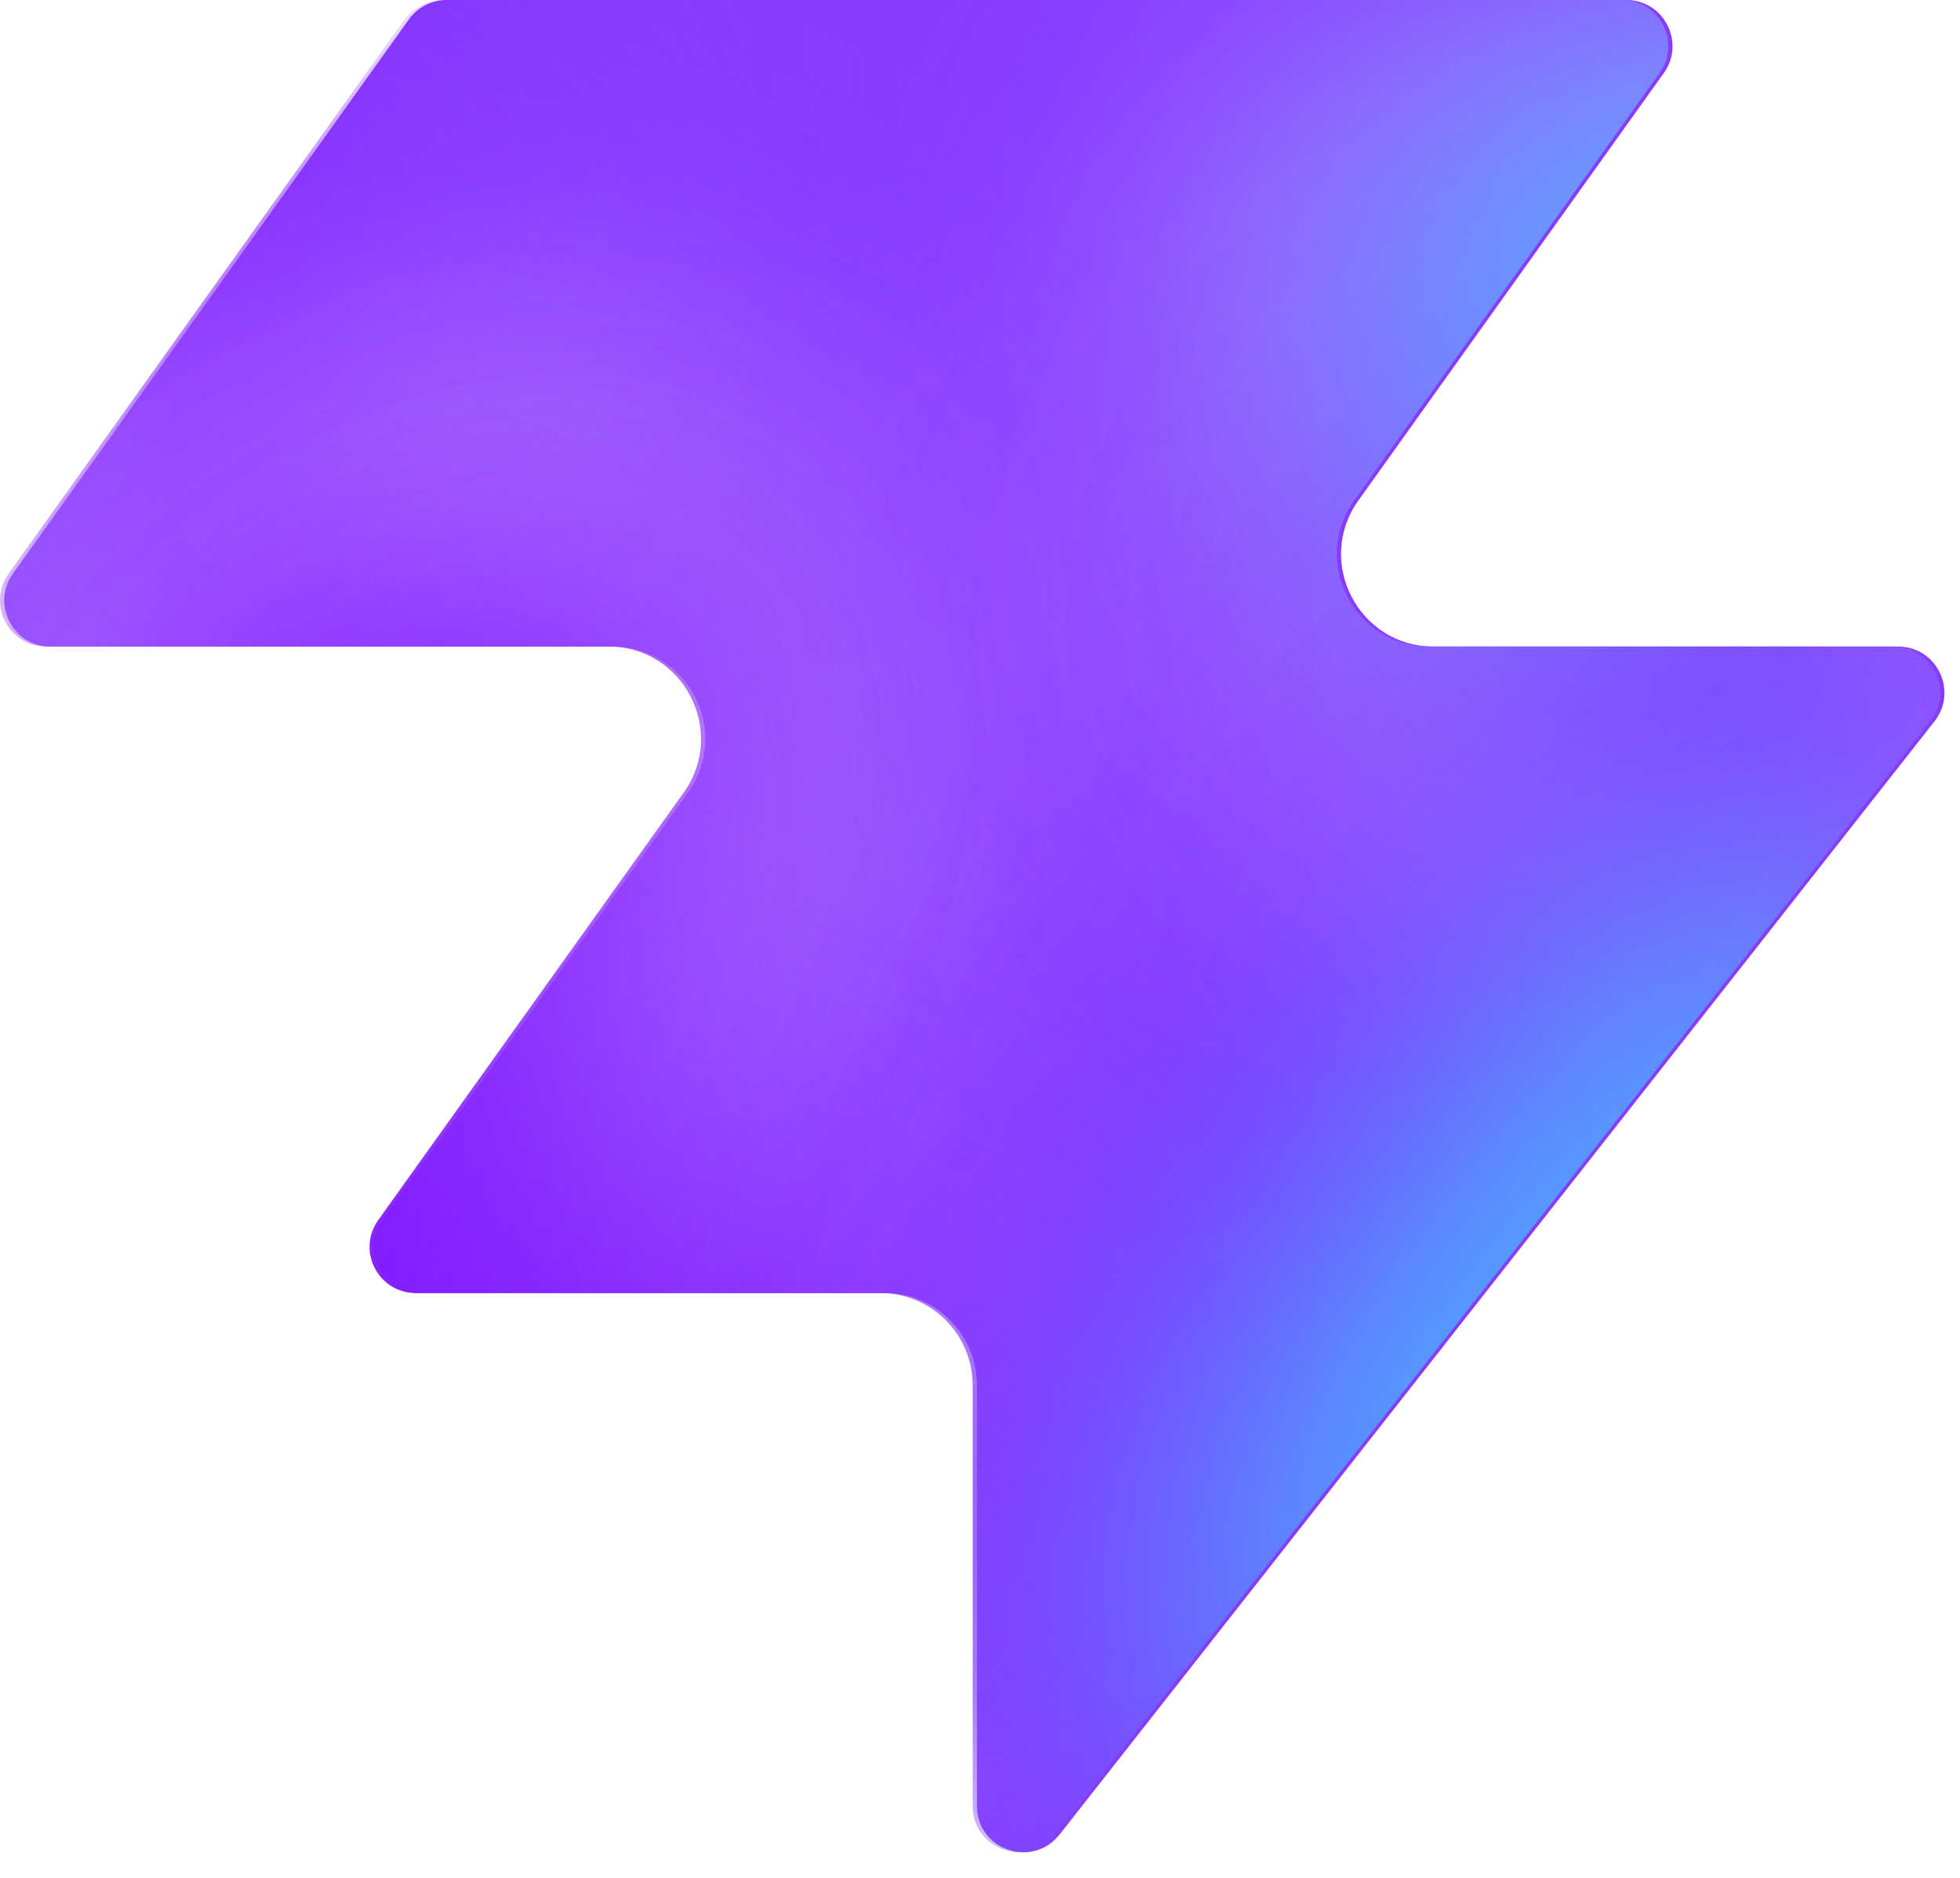
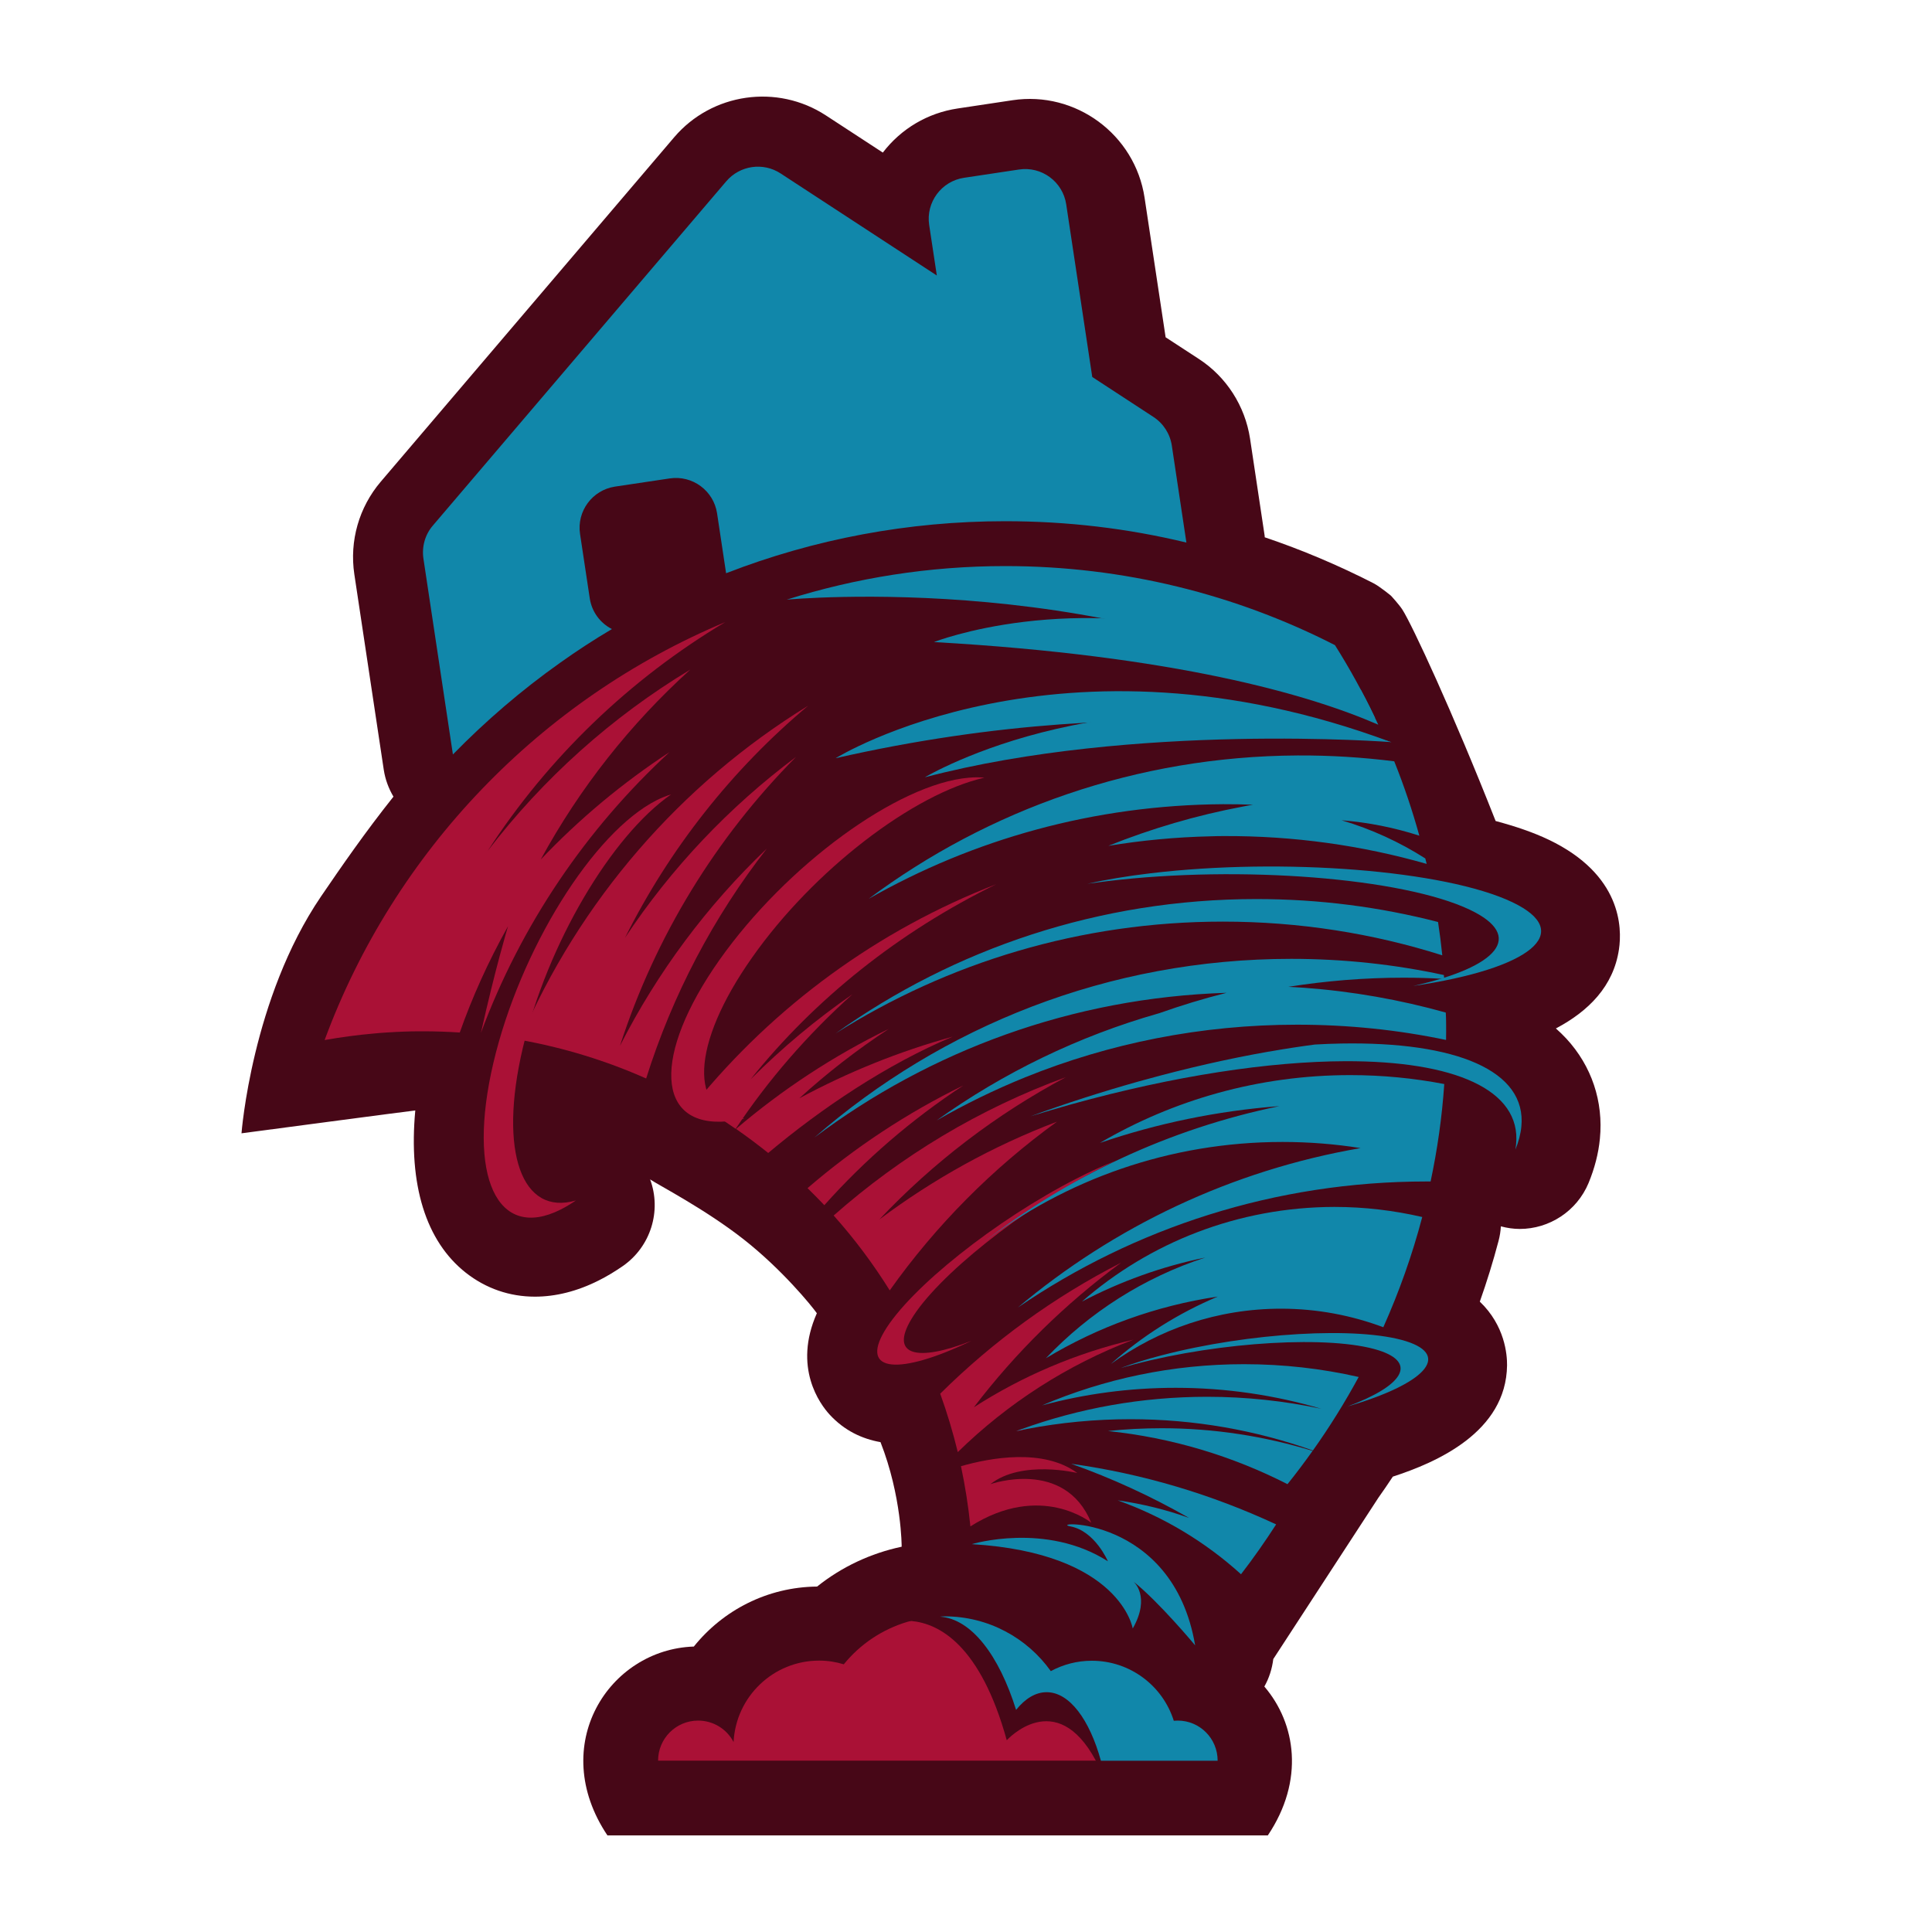
- <svg xmlns="http://www.w3.org/2000/svg" width="48" height="46" fill="none" viewBox="0 0 48 46">
-   <path fill="#863bff" d="M25.946 44.938c-.664.845-2.021.375-2.021-.698V33.937a2.26 2.26 0 0 0-2.262-2.262H10.287c-.92 0-1.456-1.04-.92-1.788l7.48-10.471c1.07-1.497 0-3.578-1.842-3.578H1.237c-.92 0-1.456-1.04-.92-1.788L10.013.474c.214-.297.556-.474.92-.474h28.894c.92 0 1.456 1.04.92 1.788l-7.48 10.471c-1.07 1.498 0 3.579 1.842 3.579h11.377c.943 0 1.473 1.088.89 1.83L25.947 44.94z" style="fill:#863bff;fill:color(display-p3 .525 .23 1);fill-opacity:1" />
-   <mask id="a" width="48" height="46" x="0" y="0" maskUnits="userSpaceOnUse" style="mask-type:alpha">
-     <path fill="#000" d="M25.842 44.938c-.664.844-2.021.375-2.021-.698V33.937a2.26 2.26 0 0 0-2.262-2.262H10.183c-.92 0-1.456-1.04-.92-1.788l7.48-10.471c1.07-1.498 0-3.579-1.842-3.579H1.133c-.92 0-1.456-1.04-.92-1.787L9.91.473c.214-.297.556-.474.92-.474h28.894c.92 0 1.456 1.04.92 1.788l-7.48 10.471c-1.07 1.498 0 3.578 1.842 3.578h11.377c.943 0 1.473 1.088.89 1.832L25.843 44.94z" style="fill:#000;fill-opacity:1" />
-   </mask>
-   <g mask="url(#a)">
-     <g filter="url(#b)">
-       <ellipse cx="5.508" cy="14.704" fill="#ede6ff" rx="5.508" ry="14.704" style="fill:#ede6ff;fill:color(display-p3 .927 .903 1);fill-opacity:1" transform="matrix(.00324 1 1 -.00324 -4.47 31.516)" />
-     </g>
-     <g filter="url(#c)">
-       <ellipse cx="10.399" cy="29.851" fill="#ede6ff" rx="10.399" ry="29.851" style="fill:#ede6ff;fill:color(display-p3 .927 .903 1);fill-opacity:1" transform="matrix(.00324 1 1 -.00324 -39.328 7.883)" />
-     </g>
-     <g filter="url(#d)">
-       <ellipse cx="5.508" cy="30.487" fill="#7e14ff" rx="5.508" ry="30.487" style="fill:#7e14ff;fill:color(display-p3 .492 .077 1);fill-opacity:1" transform="rotate(89.814 -25.913 -14.639)scale(1 -1)" />
-     </g>
-     <g filter="url(#e)">
-       <ellipse cx="5.508" cy="30.599" fill="#7e14ff" rx="5.508" ry="30.599" style="fill:#7e14ff;fill:color(display-p3 .492 .077 1);fill-opacity:1" transform="rotate(89.814 -32.644 -3.334)scale(1 -1)" />
-     </g>
-     <g filter="url(#f)">
-       <ellipse cx="5.508" cy="30.599" fill="#7e14ff" rx="5.508" ry="30.599" style="fill:#7e14ff;fill:color(display-p3 .492 .077 1);fill-opacity:1" transform="matrix(.00324 1 1 -.00324 -34.34 30.47)" />
-     </g>
-     <g filter="url(#g)">
-       <ellipse cx="14.072" cy="22.078" fill="#ede6ff" rx="14.072" ry="22.078" style="fill:#ede6ff;fill:color(display-p3 .927 .903 1);fill-opacity:1" transform="rotate(93.35 24.506 48.493)scale(-1 1)" />
-     </g>
-     <g filter="url(#h)">
-       <ellipse cx="3.47" cy="21.501" fill="#7e14ff" rx="3.47" ry="21.501" style="fill:#7e14ff;fill:color(display-p3 .492 .077 1);fill-opacity:1" transform="rotate(89.009 28.708 47.59)scale(-1 1)" />
-     </g>
-     <g filter="url(#i)">
-       <ellipse cx="3.47" cy="21.501" fill="#7e14ff" rx="3.47" ry="21.501" style="fill:#7e14ff;fill:color(display-p3 .492 .077 1);fill-opacity:1" transform="rotate(89.009 28.708 47.59)scale(-1 1)" />
-     </g>
-     <g filter="url(#j)">
-       <ellipse cx=".387" cy="8.972" fill="#7e14ff" rx="4.407" ry="29.108" style="fill:#7e14ff;fill:color(display-p3 .492 .077 1);fill-opacity:1" transform="rotate(39.51 .387 8.972)" />
-     </g>
-     <g filter="url(#k)">
-       <ellipse cx="47.523" cy="-6.092" fill="#7e14ff" rx="4.407" ry="29.108" style="fill:#7e14ff;fill:color(display-p3 .492 .077 1);fill-opacity:1" transform="rotate(37.892 47.523 -6.092)" />
-     </g>
-     <g filter="url(#l)">
-       <ellipse cx="41.412" cy="6.333" fill="#47bfff" rx="5.971" ry="9.665" style="fill:#47bfff;fill:color(display-p3 .28 .748 1);fill-opacity:1" transform="rotate(37.892 41.412 6.333)" />
-     </g>
-     <g filter="url(#m)">
-       <ellipse cx="-1.879" cy="38.332" fill="#7e14ff" rx="4.407" ry="29.108" style="fill:#7e14ff;fill:color(display-p3 .492 .077 1);fill-opacity:1" transform="rotate(37.892 -1.88 38.332)" />
-     </g>
-     <g filter="url(#n)">
-       <ellipse cx="-1.879" cy="38.332" fill="#7e14ff" rx="4.407" ry="29.108" style="fill:#7e14ff;fill:color(display-p3 .492 .077 1);fill-opacity:1" transform="rotate(37.892 -1.88 38.332)" />
-     </g>
-     <g filter="url(#o)">
-       <ellipse cx="35.651" cy="29.907" fill="#7e14ff" rx="4.407" ry="29.108" style="fill:#7e14ff;fill:color(display-p3 .492 .077 1);fill-opacity:1" transform="rotate(37.892 35.651 29.907)" />
-     </g>
-     <g filter="url(#p)">
-       <ellipse cx="38.418" cy="32.4" fill="#47bfff" rx="5.971" ry="15.297" style="fill:#47bfff;fill:color(display-p3 .28 .748 1);fill-opacity:1" transform="rotate(37.892 38.418 32.4)" />
-     </g>
-   </g>
-   <defs>
-     <filter id="b" width="60.045" height="41.654" x="-19.77" y="16.149" color-interpolation-filters="sRGB" filterUnits="userSpaceOnUse">
-       <feFlood flood-opacity="0" result="BackgroundImageFix" />
-       <feBlend in="SourceGraphic" in2="BackgroundImageFix" result="shape" />
-       <feGaussianBlur result="effect1_foregroundBlur_2002_17158" stdDeviation="7.659" />
-     </filter>
-     <filter id="c" width="90.34" height="51.437" x="-54.613" y="-7.533" color-interpolation-filters="sRGB" filterUnits="userSpaceOnUse">
-       <feFlood flood-opacity="0" result="BackgroundImageFix" />
-       <feBlend in="SourceGraphic" in2="BackgroundImageFix" result="shape" />
-       <feGaussianBlur result="effect1_foregroundBlur_2002_17158" stdDeviation="7.659" />
-     </filter>
-     <filter id="d" width="79.355" height="29.4" x="-49.64" y="2.03" color-interpolation-filters="sRGB" filterUnits="userSpaceOnUse">
-       <feFlood flood-opacity="0" result="BackgroundImageFix" />
-       <feBlend in="SourceGraphic" in2="BackgroundImageFix" result="shape" />
-       <feGaussianBlur result="effect1_foregroundBlur_2002_17158" stdDeviation="4.596" />
-     </filter>
-     <filter id="e" width="79.579" height="29.4" x="-45.045" y="20.029" color-interpolation-filters="sRGB" filterUnits="userSpaceOnUse">
-       <feFlood flood-opacity="0" result="BackgroundImageFix" />
-       <feBlend in="SourceGraphic" in2="BackgroundImageFix" result="shape" />
-       <feGaussianBlur result="effect1_foregroundBlur_2002_17158" stdDeviation="4.596" />
-     </filter>
-     <filter id="f" width="79.579" height="29.4" x="-43.513" y="21.178" color-interpolation-filters="sRGB" filterUnits="userSpaceOnUse">
-       <feFlood flood-opacity="0" result="BackgroundImageFix" />
-       <feBlend in="SourceGraphic" in2="BackgroundImageFix" result="shape" />
-       <feGaussianBlur result="effect1_foregroundBlur_2002_17158" stdDeviation="4.596" />
-     </filter>
-     <filter id="g" width="74.749" height="58.852" x="15.756" y="-17.901" color-interpolation-filters="sRGB" filterUnits="userSpaceOnUse">
-       <feFlood flood-opacity="0" result="BackgroundImageFix" />
-       <feBlend in="SourceGraphic" in2="BackgroundImageFix" result="shape" />
-       <feGaussianBlur result="effect1_foregroundBlur_2002_17158" stdDeviation="7.659" />
-     </filter>
-     <filter id="h" width="61.377" height="25.362" x="23.548" y="2.284" color-interpolation-filters="sRGB" filterUnits="userSpaceOnUse">
-       <feFlood flood-opacity="0" result="BackgroundImageFix" />
-       <feBlend in="SourceGraphic" in2="BackgroundImageFix" result="shape" />
-       <feGaussianBlur result="effect1_foregroundBlur_2002_17158" stdDeviation="4.596" />
-     </filter>
-     <filter id="i" width="61.377" height="25.362" x="23.548" y="2.284" color-interpolation-filters="sRGB" filterUnits="userSpaceOnUse">
-       <feFlood flood-opacity="0" result="BackgroundImageFix" />
-       <feBlend in="SourceGraphic" in2="BackgroundImageFix" result="shape" />
-       <feGaussianBlur result="effect1_foregroundBlur_2002_17158" stdDeviation="4.596" />
-     </filter>
-     <filter id="j" width="56.045" height="63.649" x="-27.636" y="-22.853" color-interpolation-filters="sRGB" filterUnits="userSpaceOnUse">
-       <feFlood flood-opacity="0" result="BackgroundImageFix" />
-       <feBlend in="SourceGraphic" in2="BackgroundImageFix" result="shape" />
-       <feGaussianBlur result="effect1_foregroundBlur_2002_17158" stdDeviation="4.596" />
-     </filter>
-     <filter id="k" width="54.814" height="64.646" x="20.116" y="-38.415" color-interpolation-filters="sRGB" filterUnits="userSpaceOnUse">
-       <feFlood flood-opacity="0" result="BackgroundImageFix" />
-       <feBlend in="SourceGraphic" in2="BackgroundImageFix" result="shape" />
-       <feGaussianBlur result="effect1_foregroundBlur_2002_17158" stdDeviation="4.596" />
-     </filter>
-     <filter id="l" width="33.541" height="35.313" x="24.641" y="-11.323" color-interpolation-filters="sRGB" filterUnits="userSpaceOnUse">
-       <feFlood flood-opacity="0" result="BackgroundImageFix" />
-       <feBlend in="SourceGraphic" in2="BackgroundImageFix" result="shape" />
-       <feGaussianBlur result="effect1_foregroundBlur_2002_17158" stdDeviation="4.596" />
-     </filter>
-     <filter id="m" width="54.814" height="64.646" x="-29.286" y="6.009" color-interpolation-filters="sRGB" filterUnits="userSpaceOnUse">
-       <feFlood flood-opacity="0" result="BackgroundImageFix" />
-       <feBlend in="SourceGraphic" in2="BackgroundImageFix" result="shape" />
-       <feGaussianBlur result="effect1_foregroundBlur_2002_17158" stdDeviation="4.596" />
-     </filter>
-     <filter id="n" width="54.814" height="64.646" x="-29.286" y="6.009" color-interpolation-filters="sRGB" filterUnits="userSpaceOnUse">
-       <feFlood flood-opacity="0" result="BackgroundImageFix" />
-       <feBlend in="SourceGraphic" in2="BackgroundImageFix" result="shape" />
-       <feGaussianBlur result="effect1_foregroundBlur_2002_17158" stdDeviation="4.596" />
-     </filter>
-     <filter id="o" width="54.814" height="64.646" x="8.244" y="-2.416" color-interpolation-filters="sRGB" filterUnits="userSpaceOnUse">
-       <feFlood flood-opacity="0" result="BackgroundImageFix" />
-       <feBlend in="SourceGraphic" in2="BackgroundImageFix" result="shape" />
-       <feGaussianBlur result="effect1_foregroundBlur_2002_17158" stdDeviation="4.596" />
-     </filter>
-     <filter id="p" width="39.409" height="43.623" x="18.713" y="10.588" color-interpolation-filters="sRGB" filterUnits="userSpaceOnUse">
-       <feFlood flood-opacity="0" result="BackgroundImageFix" />
-       <feBlend in="SourceGraphic" in2="BackgroundImageFix" result="shape" />
-       <feGaussianBlur result="effect1_foregroundBlur_2002_17158" stdDeviation="4.596" />
-     </filter>
-   </defs>
+ <svg xmlns="http://www.w3.org/2000/svg" viewBox="-5 -2 40 40" fill="none">
+   <path d="M24.037 10.625C23.969 10.518 23.8 10.335 23.8 10.335C23.8 10.335 23.57 10.144 23.434 10.074C22.702 9.7 21.952 9.383 21.185 9.124C21.183 9.114 21.183 9.103 21.183 9.091L20.881 7.082C20.778 6.406 20.392 5.803 19.82 5.431L19.133 4.983L18.697 2.092C18.498 0.783 17.27 -0.122 15.963 0.075L14.826 0.246C14.207 0.339 13.658 0.663 13.278 1.159L12.1 0.39C11.09 -0.27 9.739 -0.075 8.958 0.842L2.883 7.973C2.432 8.503 2.233 9.2 2.336 9.889L2.946 13.941C2.977 14.141 3.047 14.326 3.146 14.494C2.558 15.232 2.068 15.942 1.645 16.562C0.212 18.67 0 21.464 0 21.464C0 21.464 3.561 20.991 3.598 20.991C3.456 22.523 3.812 23.695 4.645 24.351C5.064 24.68 5.555 24.846 6.075 24.846C6.503 24.846 6.951 24.735 7.395 24.511C7.56 24.429 7.726 24.328 7.891 24.215C8.473 23.812 8.701 23.07 8.46 22.418C8.621 22.529 9.599 23.033 10.395 23.658C11.191 24.283 11.802 25.033 11.912 25.189C11.415 26.312 11.976 27.069 12.176 27.287C12.482 27.62 12.848 27.79 13.23 27.858C13.67 28.981 13.668 30.017 13.668 30.023C13.027 30.159 12.429 30.439 11.917 30.848C10.886 30.858 9.968 31.339 9.365 32.09C7.605 32.149 6.328 34.135 7.576 36C7.576 36 21.238 36 21.249 36C22.012 34.863 21.831 33.681 21.177 32.918C21.276 32.743 21.337 32.55 21.362 32.349C21.362 32.349 23.527 29.028 23.527 29.026C23.527 29.024 23.529 29.024 23.529 29.022C23.634 28.874 23.737 28.724 23.837 28.572C24.736 28.28 26.185 27.653 26.202 26.267C26.204 26.043 26.157 25.445 25.638 24.949C25.784 24.536 25.914 24.116 26.025 23.695C26.052 23.594 26.068 23.493 26.074 23.39C26.204 23.425 26.335 23.444 26.465 23.444C27.073 23.444 27.645 23.08 27.89 22.492C28.015 22.188 28.095 21.879 28.124 21.577C28.2 20.806 27.953 20.07 27.429 19.503C27.361 19.429 27.289 19.361 27.213 19.293C27.89 18.935 28.406 18.419 28.519 17.654C28.585 17.212 28.576 16.106 27.061 15.384C26.747 15.234 26.374 15.107 25.965 14.998C25.965 14.996 25.965 14.994 25.963 14.992C25.071 12.728 24.24 10.945 24.037 10.625Z" fill="#470717" />
+   <path d="M4.377 13.62C5.054 12.928 5.794 12.29 6.598 11.721C6.947 11.472 7.305 11.239 7.669 11.024C7.43 10.902 7.253 10.672 7.21 10.386L7.009 9.054C6.939 8.585 7.262 8.147 7.731 8.075L8.867 7.905C9.336 7.835 9.774 8.158 9.846 8.626L10.033 9.868C11.859 9.159 13.81 8.791 15.811 8.791C17.093 8.791 18.346 8.939 19.563 9.233L19.261 7.224C19.224 6.981 19.086 6.766 18.88 6.632L17.614 5.805L17.075 2.232C17.005 1.763 16.567 1.438 16.096 1.51L14.959 1.681C14.491 1.751 14.166 2.189 14.238 2.66L14.396 3.704L11.162 1.591C10.8 1.354 10.319 1.424 10.037 1.753L3.962 8.881C3.799 9.07 3.73 9.321 3.767 9.568L4.377 13.62Z" fill="#1187AA" />
+   <path d="M18.467 25.736C17.282 26.014 16.166 26.491 15.163 27.136C16.03 25.999 17.056 24.99 18.21 24.143C16.822 24.852 15.562 25.769 14.466 26.855C14.608 27.247 14.729 27.65 14.83 28.064C15.864 27.052 17.102 26.254 18.467 25.736Z" fill="#AA1136" />
+   <path d="M9.291 11.864C7.667 12.841 6.244 14.12 5.097 15.617C6.349 13.686 8.035 12.062 10.015 10.88C6.186 12.483 3.164 15.625 1.721 19.533C2.056 19.474 2.393 19.428 2.738 19.398C2.825 19.389 2.911 19.383 2.997 19.377C3.067 19.373 3.139 19.369 3.209 19.365C3.254 19.363 3.302 19.361 3.347 19.359C3.456 19.355 3.565 19.352 3.676 19.352C3.705 19.352 3.734 19.352 3.76 19.352C4.015 19.352 4.268 19.361 4.519 19.377C4.77 18.666 5.097 17.928 5.518 17.177C5.518 17.177 5.255 18.047 4.957 19.385C5.787 17.146 7.14 15.16 8.863 13.571C7.889 14.208 6.994 14.955 6.195 15.796C7.001 14.315 8.051 12.987 9.291 11.864Z" fill="#AA1136" />
+   <path d="M13.31 25.564C12.811 26.409 13.613 26.48 15.112 25.761C13.975 26.207 13.428 26.057 13.862 25.323C14.388 24.431 16.164 23.016 17.83 22.163C17.918 22.118 18.004 22.075 18.089 22.035C17.844 22.132 17.575 22.253 17.281 22.405C15.615 23.257 13.839 24.671 13.31 25.564Z" fill="#AA1136" />
+   <path d="M16.261 27.587C16.187 27.601 16.115 27.616 16.041 27.632C16.074 27.62 16.107 27.607 16.14 27.595C16.181 27.591 16.22 27.589 16.261 27.587Z" fill="#AA1136" />
+   <path d="M14.945 20.473C13.777 21.042 12.694 21.76 11.719 22.599C11.836 22.714 11.954 22.833 12.067 22.952C12.901 22.017 13.868 21.18 14.945 20.473Z" fill="#AA1136" />
+   <path d="M13.206 23.248C14.322 22.412 15.558 21.725 16.884 21.223C15.547 22.19 14.375 23.372 13.421 24.716C13.078 24.166 12.69 23.647 12.26 23.166C13.656 21.933 15.282 20.952 17.067 20.302C15.623 21.071 14.32 22.068 13.206 23.248Z" fill="#AA1136" />
+   <path d="M8.378 20.329C8.921 18.602 9.77 16.988 10.876 15.569C9.637 16.749 8.609 18.133 7.836 19.652C8.567 17.387 9.826 15.339 11.481 13.671C10.093 14.708 8.894 15.976 7.94 17.416C8.866 15.563 10.161 13.928 11.732 12.611C9.092 14.233 6.993 16.651 5.765 19.529C6.68 19.692 7.554 19.963 8.378 20.329Z" fill="#AA1136" />
+   <path d="M8.895 14.447C8.8 14.476 8.701 14.515 8.598 14.566C7.278 15.232 5.763 17.669 5.214 20.01C4.665 22.35 5.29 23.707 6.61 23.041C6.713 22.989 6.818 22.926 6.923 22.854C5.808 23.181 5.317 21.859 5.823 19.702C6.331 17.545 7.657 15.306 8.895 14.447Z" fill="#AA1136" />
+   <path d="M15.381 14.101C15.282 14.091 15.175 14.091 15.062 14.101C13.588 14.225 11.273 15.919 9.889 17.884C8.506 19.85 8.578 21.343 10.052 21.217C10.167 21.207 10.288 21.188 10.412 21.16C9.256 21.046 9.295 19.636 10.57 17.827C11.842 16.015 13.911 14.434 15.381 14.101Z" fill="#AA1136" />
+   <path d="M10.231 21.371C10.905 20.358 11.717 19.422 12.647 18.587C11.89 19.11 11.187 19.7 10.541 20.345C11.876 18.678 13.613 17.292 15.626 16.307C13.169 17.257 11.027 18.834 9.392 20.843C9.68 21.005 9.96 21.182 10.231 21.371Z" fill="#AA1136" />
+   <path d="M14.723 19.463C13.615 19.768 12.55 20.199 11.548 20.74C12.12 20.218 12.739 19.737 13.399 19.303C12.256 19.86 11.195 20.557 10.239 21.373C10.467 21.532 10.689 21.698 10.905 21.871C12.013 20.94 13.372 20.029 14.723 19.463Z" fill="#AA1136" />
+   <path d="M15.505 28.728C16.152 28.216 17.304 28.497 17.304 28.497C16.6 27.979 15.498 28.183 14.896 28.356C14.982 28.763 15.048 29.178 15.091 29.602C16.555 28.676 17.593 29.527 17.593 29.527C17.04 28.185 15.505 28.728 15.505 28.728Z" fill="#AA1136" />
+   <path d="M15.844 34.03C15.299 32.059 14.445 31.614 13.87 31.561C13.839 31.565 13.808 31.571 13.784 31.579C13.261 31.736 12.805 32.044 12.47 32.458C12.307 32.408 12.137 32.381 11.96 32.381C11.01 32.381 10.235 33.128 10.188 34.067C10.05 33.802 9.772 33.623 9.454 33.623C8.997 33.623 8.625 33.993 8.625 34.452H17.688C16.859 32.908 15.844 34.03 15.844 34.03Z" fill="#AA1136" />
+   <path d="M24.941 19.352C24.941 19.412 24.941 19.472 24.939 19.531C23.944 19.322 22.912 19.215 21.855 19.215C19.865 19.215 17.965 19.601 16.226 20.304C15.592 20.561 14.98 20.86 14.392 21.197C15.769 20.212 17.322 19.455 18.991 18.98C18.993 18.978 18.997 18.978 18.999 18.978C19.456 18.816 19.92 18.674 20.395 18.555C17.198 18.655 14.252 19.755 11.861 21.552C14.501 19.248 17.955 17.852 21.734 17.852C22.817 17.852 23.876 17.967 24.894 18.187C24.896 18.213 24.898 18.24 24.9 18.267C24.622 18.25 24.343 18.242 24.059 18.242C23.247 18.242 22.451 18.308 21.674 18.431C21.779 18.438 21.886 18.442 21.993 18.45C23.004 18.524 23.987 18.699 24.933 18.964C24.941 19.091 24.941 19.221 24.941 19.352Z" fill="#1187AA" />
+   <path d="M22.639 11.357C20.591 10.31 18.27 9.72 15.813 9.72C14.236 9.72 12.716 9.965 11.288 10.415C11.292 10.415 18.325 9.743 23.471 12.868C23.221 12.345 22.945 11.842 22.639 11.357Z" fill="#1187AA" />
+   <path d="M23.177 12.286C22.587 11.957 21.806 11.612 20.776 11.293C17.178 10.175 14.336 11.293 14.336 11.293C19.332 11.577 22.094 12.377 23.535 13.004C23.422 12.761 23.305 12.52 23.177 12.286Z" fill="#1187AA" />
+   <path d="M12.301 13.698C12.301 13.698 16.942 10.81 23.807 13.367C23.807 13.365 19.035 12.163 12.301 13.698Z" fill="#1187AA" />
+   <path d="M14.148 14.093C14.148 14.093 18.19 11.663 23.807 13.365C23.807 13.365 18.492 12.952 14.148 14.093Z" fill="#1187AA" />
+   <path d="M26.309 16.678C27.623 17.303 26.697 18.055 24.259 18.413C26.025 18.018 26.574 17.379 25.433 16.836C24.047 16.176 20.69 15.911 17.937 16.242C17.791 16.26 17.649 16.279 17.513 16.297C17.892 16.213 18.327 16.139 18.815 16.081C21.566 15.752 24.921 16.018 26.309 16.678Z" fill="#1187AA" />
+   <path d="M24.113 25.769C25.048 26.065 24.499 26.653 22.902 27.118C24.047 26.692 24.353 26.215 23.541 25.956C22.554 25.644 20.287 25.773 18.477 26.248C18.381 26.273 18.288 26.3 18.2 26.324C18.444 26.234 18.73 26.143 19.049 26.061C20.858 25.588 23.126 25.457 24.113 25.769Z" fill="#1187AA" />
+   <path d="M26.498 21.326C26.613 20.16 25.135 19.564 22.774 19.605C22.593 19.607 22.411 19.616 22.221 19.626C21.915 19.667 21.601 19.714 21.278 19.772C21.276 19.772 21.274 19.772 21.271 19.772C20.449 19.916 19.577 20.113 18.671 20.364C18.638 20.372 18.605 20.382 18.572 20.391C17.803 20.607 17.055 20.849 16.333 21.112C16.613 21.026 16.896 20.944 17.182 20.863C19.333 20.267 21.292 19.977 22.846 19.971C25.102 19.963 26.5 20.557 26.389 21.694C26.385 21.729 26.381 21.764 26.375 21.801C26.44 21.639 26.483 21.48 26.498 21.326Z" fill="#1187AA" />
+   <path d="M24.861 17.779C23.428 17.325 21.901 17.081 20.318 17.081C17.371 17.081 14.623 17.93 12.301 19.395C14.756 17.644 17.764 16.614 21.013 16.614C22.312 16.614 23.57 16.778 24.773 17.089C24.808 17.315 24.837 17.545 24.861 17.779Z" fill="#1187AA" />
+   <path d="M24.902 20.444C24.855 21.131 24.759 21.803 24.619 22.461C24.592 22.461 24.563 22.461 24.537 22.461C21.397 22.461 18.482 23.425 16.072 25.072C18.062 23.399 20.494 22.231 23.169 21.77C22.643 21.686 22.102 21.643 21.553 21.643C19.211 21.643 17.055 22.426 15.328 23.746C17.106 22.362 19.203 21.371 21.489 20.901C20.198 20.999 18.952 21.26 17.772 21.663C19.294 20.771 21.064 20.259 22.955 20.259C23.622 20.259 24.273 20.323 24.902 20.444Z" fill="#1187AA" />
+   <path d="M17.402 24.947C18.194 24.532 19.051 24.221 19.954 24.036C18.683 24.449 17.552 25.175 16.654 26.121C17.723 25.477 18.928 25.035 20.213 24.844C19.396 25.188 18.648 25.66 17.996 26.242C18.985 25.52 20.204 25.095 21.524 25.095C22.269 25.095 22.982 25.233 23.64 25.479C23.967 24.747 24.238 23.987 24.446 23.197C23.862 23.062 23.254 22.988 22.627 22.988C20.626 22.992 18.798 23.728 17.402 24.947Z" fill="#1187AA" />
+   <path d="M18.404 27.383C19.73 27.383 21 27.611 22.182 28.031C22.528 27.544 22.844 27.036 23.13 26.509C22.367 26.335 21.572 26.244 20.756 26.244C19.271 26.244 17.859 26.548 16.574 27.097C17.456 26.859 18.383 26.733 19.341 26.733C20.387 26.733 21.399 26.886 22.355 27.167C21.592 27.005 20.803 26.919 19.993 26.919C18.638 26.919 17.34 27.157 16.138 27.593C16.105 27.605 16.07 27.618 16.039 27.63C16.111 27.613 16.185 27.599 16.259 27.585C16.954 27.453 17.669 27.383 18.404 27.383Z" fill="#1187AA" />
+   <path d="M22.176 28.039C21.189 27.737 20.14 27.57 19.055 27.57C18.679 27.57 18.306 27.589 17.939 27.628C19.265 27.766 20.519 28.148 21.656 28.728C21.837 28.504 22.009 28.273 22.176 28.039Z" fill="#1187AA" />
+   <path d="M17.178 28.306C18.025 28.607 18.841 28.983 19.618 29.427C19.143 29.256 18.648 29.135 18.14 29.063C19.084 29.4 19.951 29.92 20.694 30.593C20.951 30.26 21.193 29.914 21.421 29.561C20.087 28.94 18.66 28.512 17.178 28.306Z" fill="#1187AA" />
+   <path d="M15.12 29.97C15.12 29.97 16.653 29.505 17.938 30.325C17.938 30.325 17.671 29.698 17.161 29.602C16.651 29.505 19.283 29.34 19.744 32.065C19.744 32.065 18.995 31.164 18.467 30.745C18.467 30.745 18.831 31.049 18.452 31.717C18.452 31.715 18.2 30.155 15.12 29.97Z" fill="#1187AA" />
+   <path d="M24.538 15.886C23.2 15.504 21.785 15.302 20.321 15.31C20.235 15.31 20.149 15.312 20.062 15.315C19.343 15.331 18.637 15.399 17.947 15.512C18.835 15.156 19.766 14.881 20.728 14.7C20.8 14.685 20.87 14.673 20.942 14.661C20.737 14.652 20.529 14.65 20.321 14.65C17.653 14.667 15.148 15.376 12.983 16.61C15.463 14.761 18.533 13.659 21.863 13.641C22.542 13.637 23.21 13.68 23.866 13.762C24.067 14.262 24.24 14.776 24.386 15.302C23.872 15.136 23.333 15.027 22.776 14.983C23.395 15.166 23.977 15.434 24.509 15.773C24.52 15.812 24.53 15.849 24.538 15.886Z" fill="#1187AA" />
+   <path d="M19.384 33.623C19.357 33.623 19.328 33.626 19.302 33.627C19.076 32.906 18.401 32.384 17.605 32.384C17.299 32.384 17.009 32.462 16.756 32.599C16.267 31.913 15.465 31.465 14.559 31.465C14.526 31.465 14.495 31.469 14.462 31.471C15.112 31.518 15.683 32.269 16.037 33.401C16.226 33.167 16.44 33.035 16.67 33.035C17.143 33.035 17.558 33.603 17.793 34.454H20.21C20.21 33.993 19.84 33.623 19.384 33.623Z" fill="#1187AA" />
</svg>
